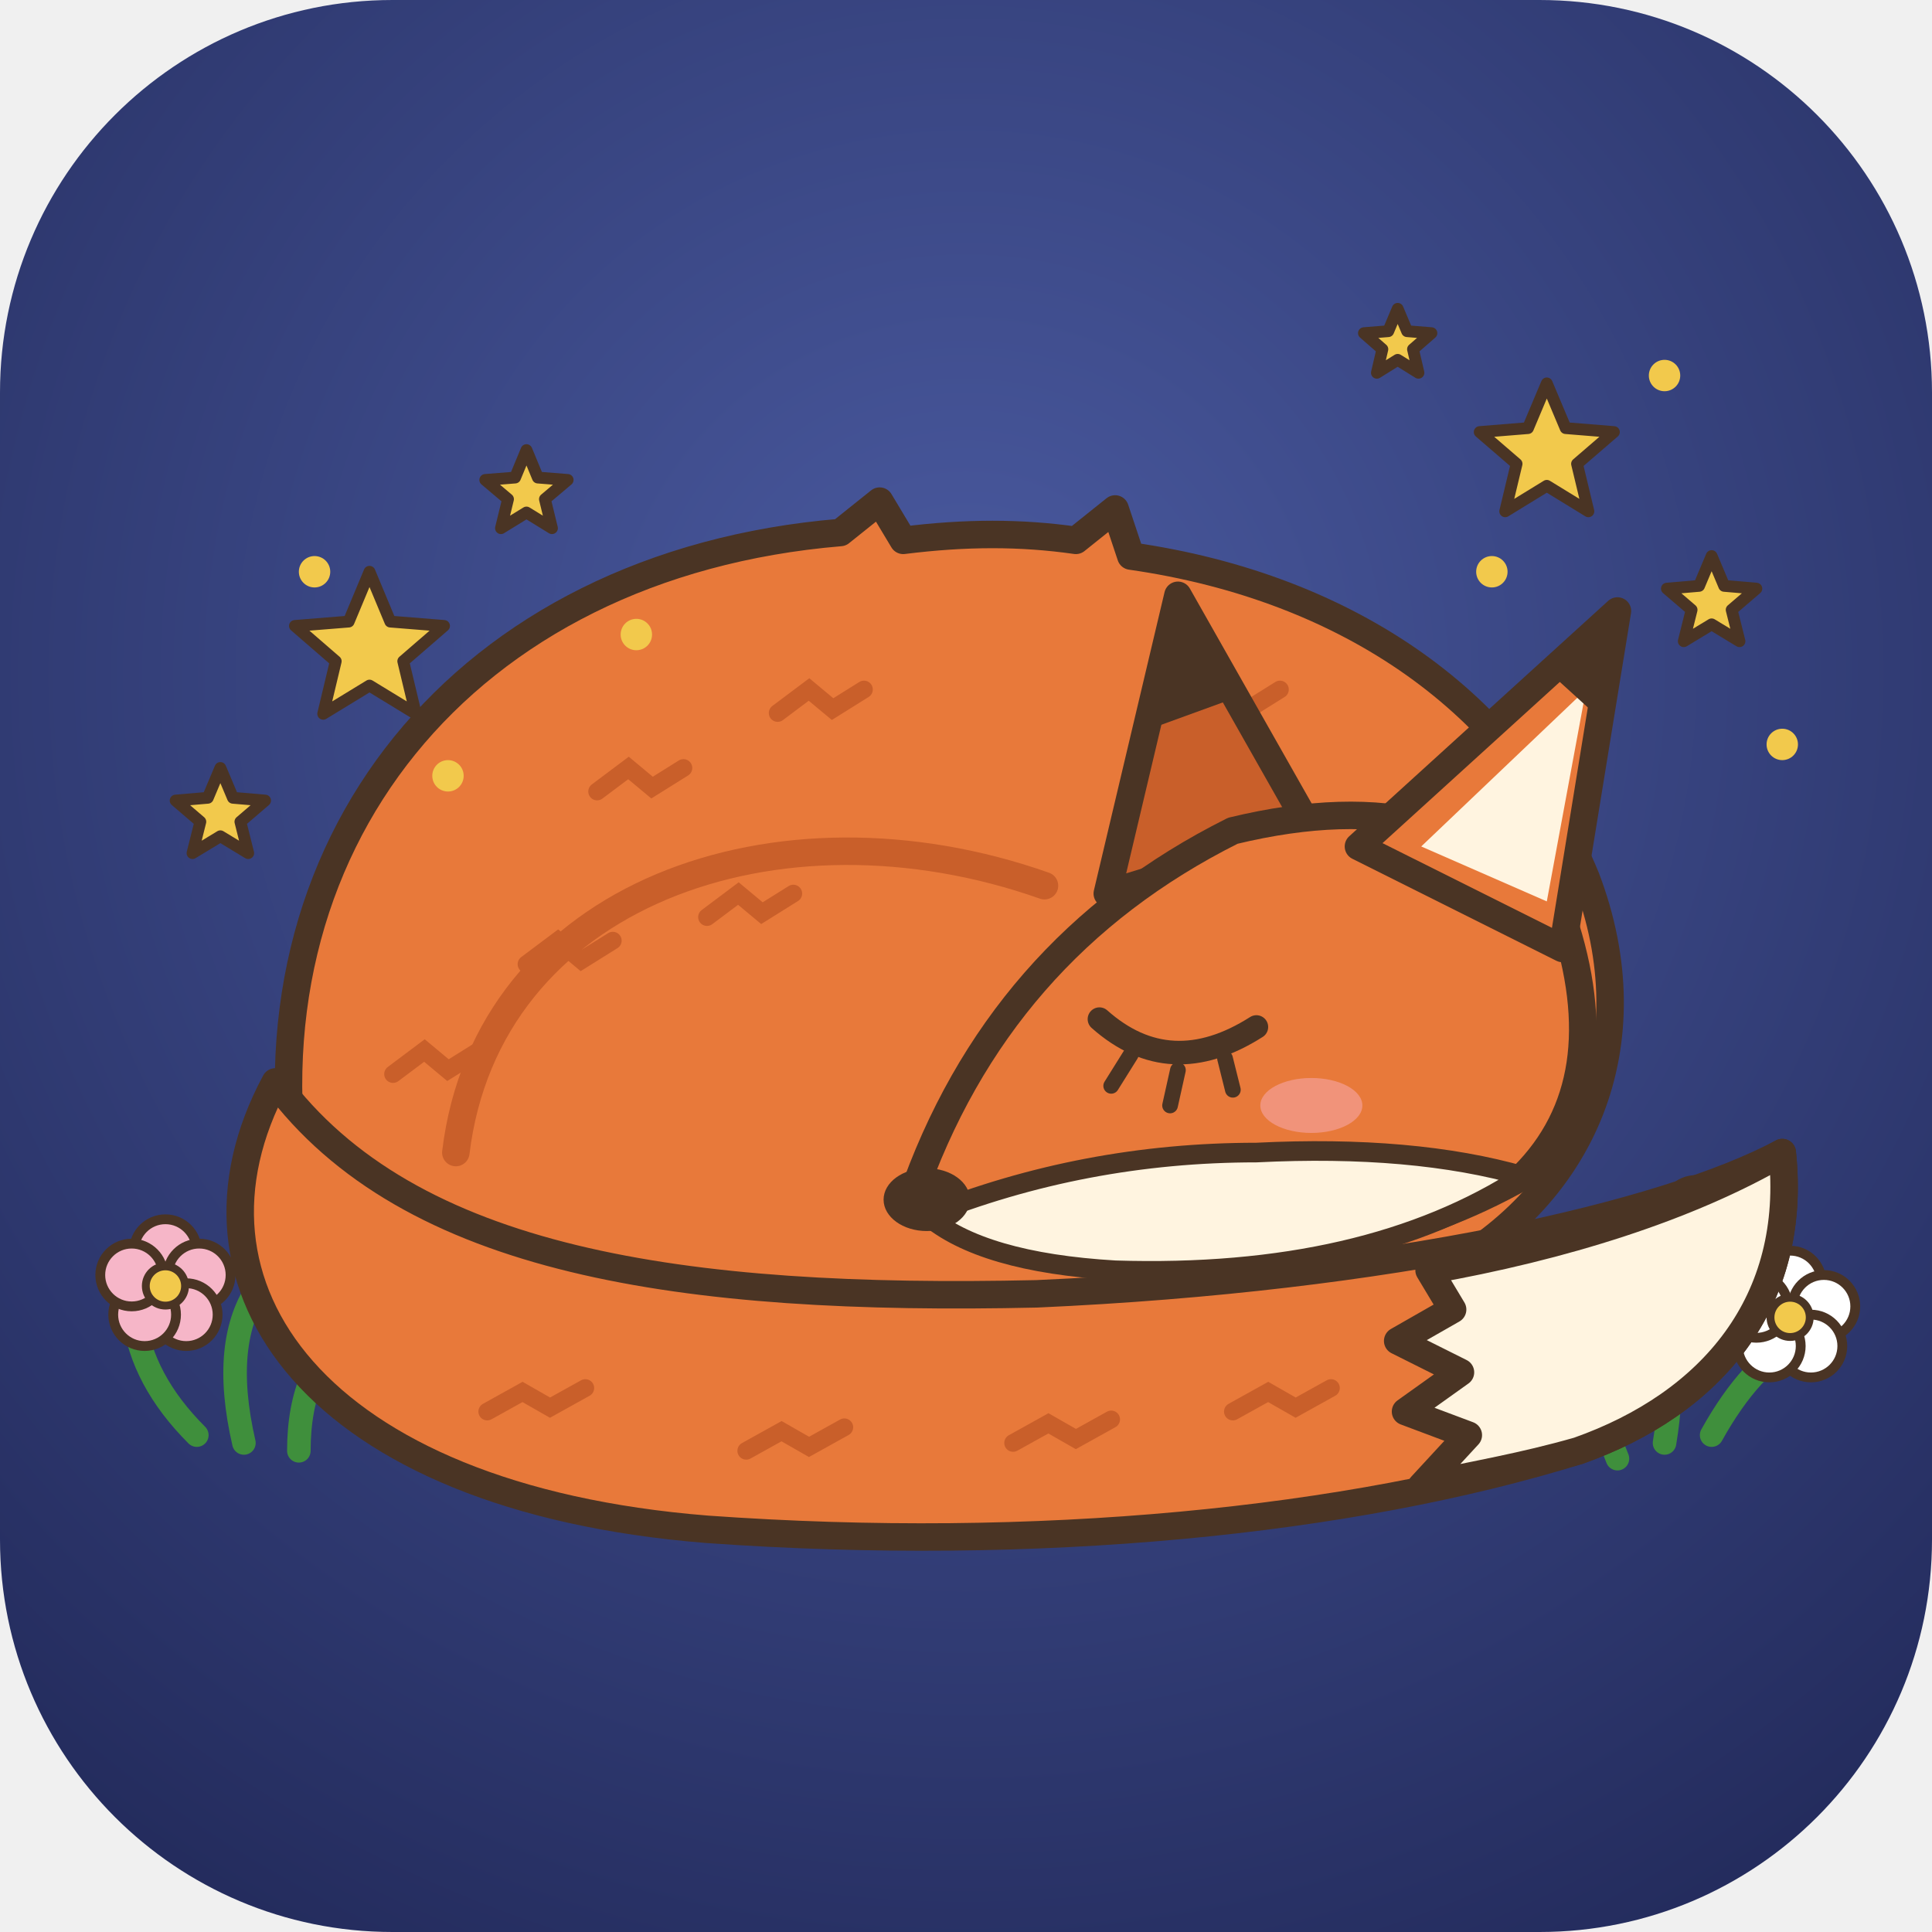
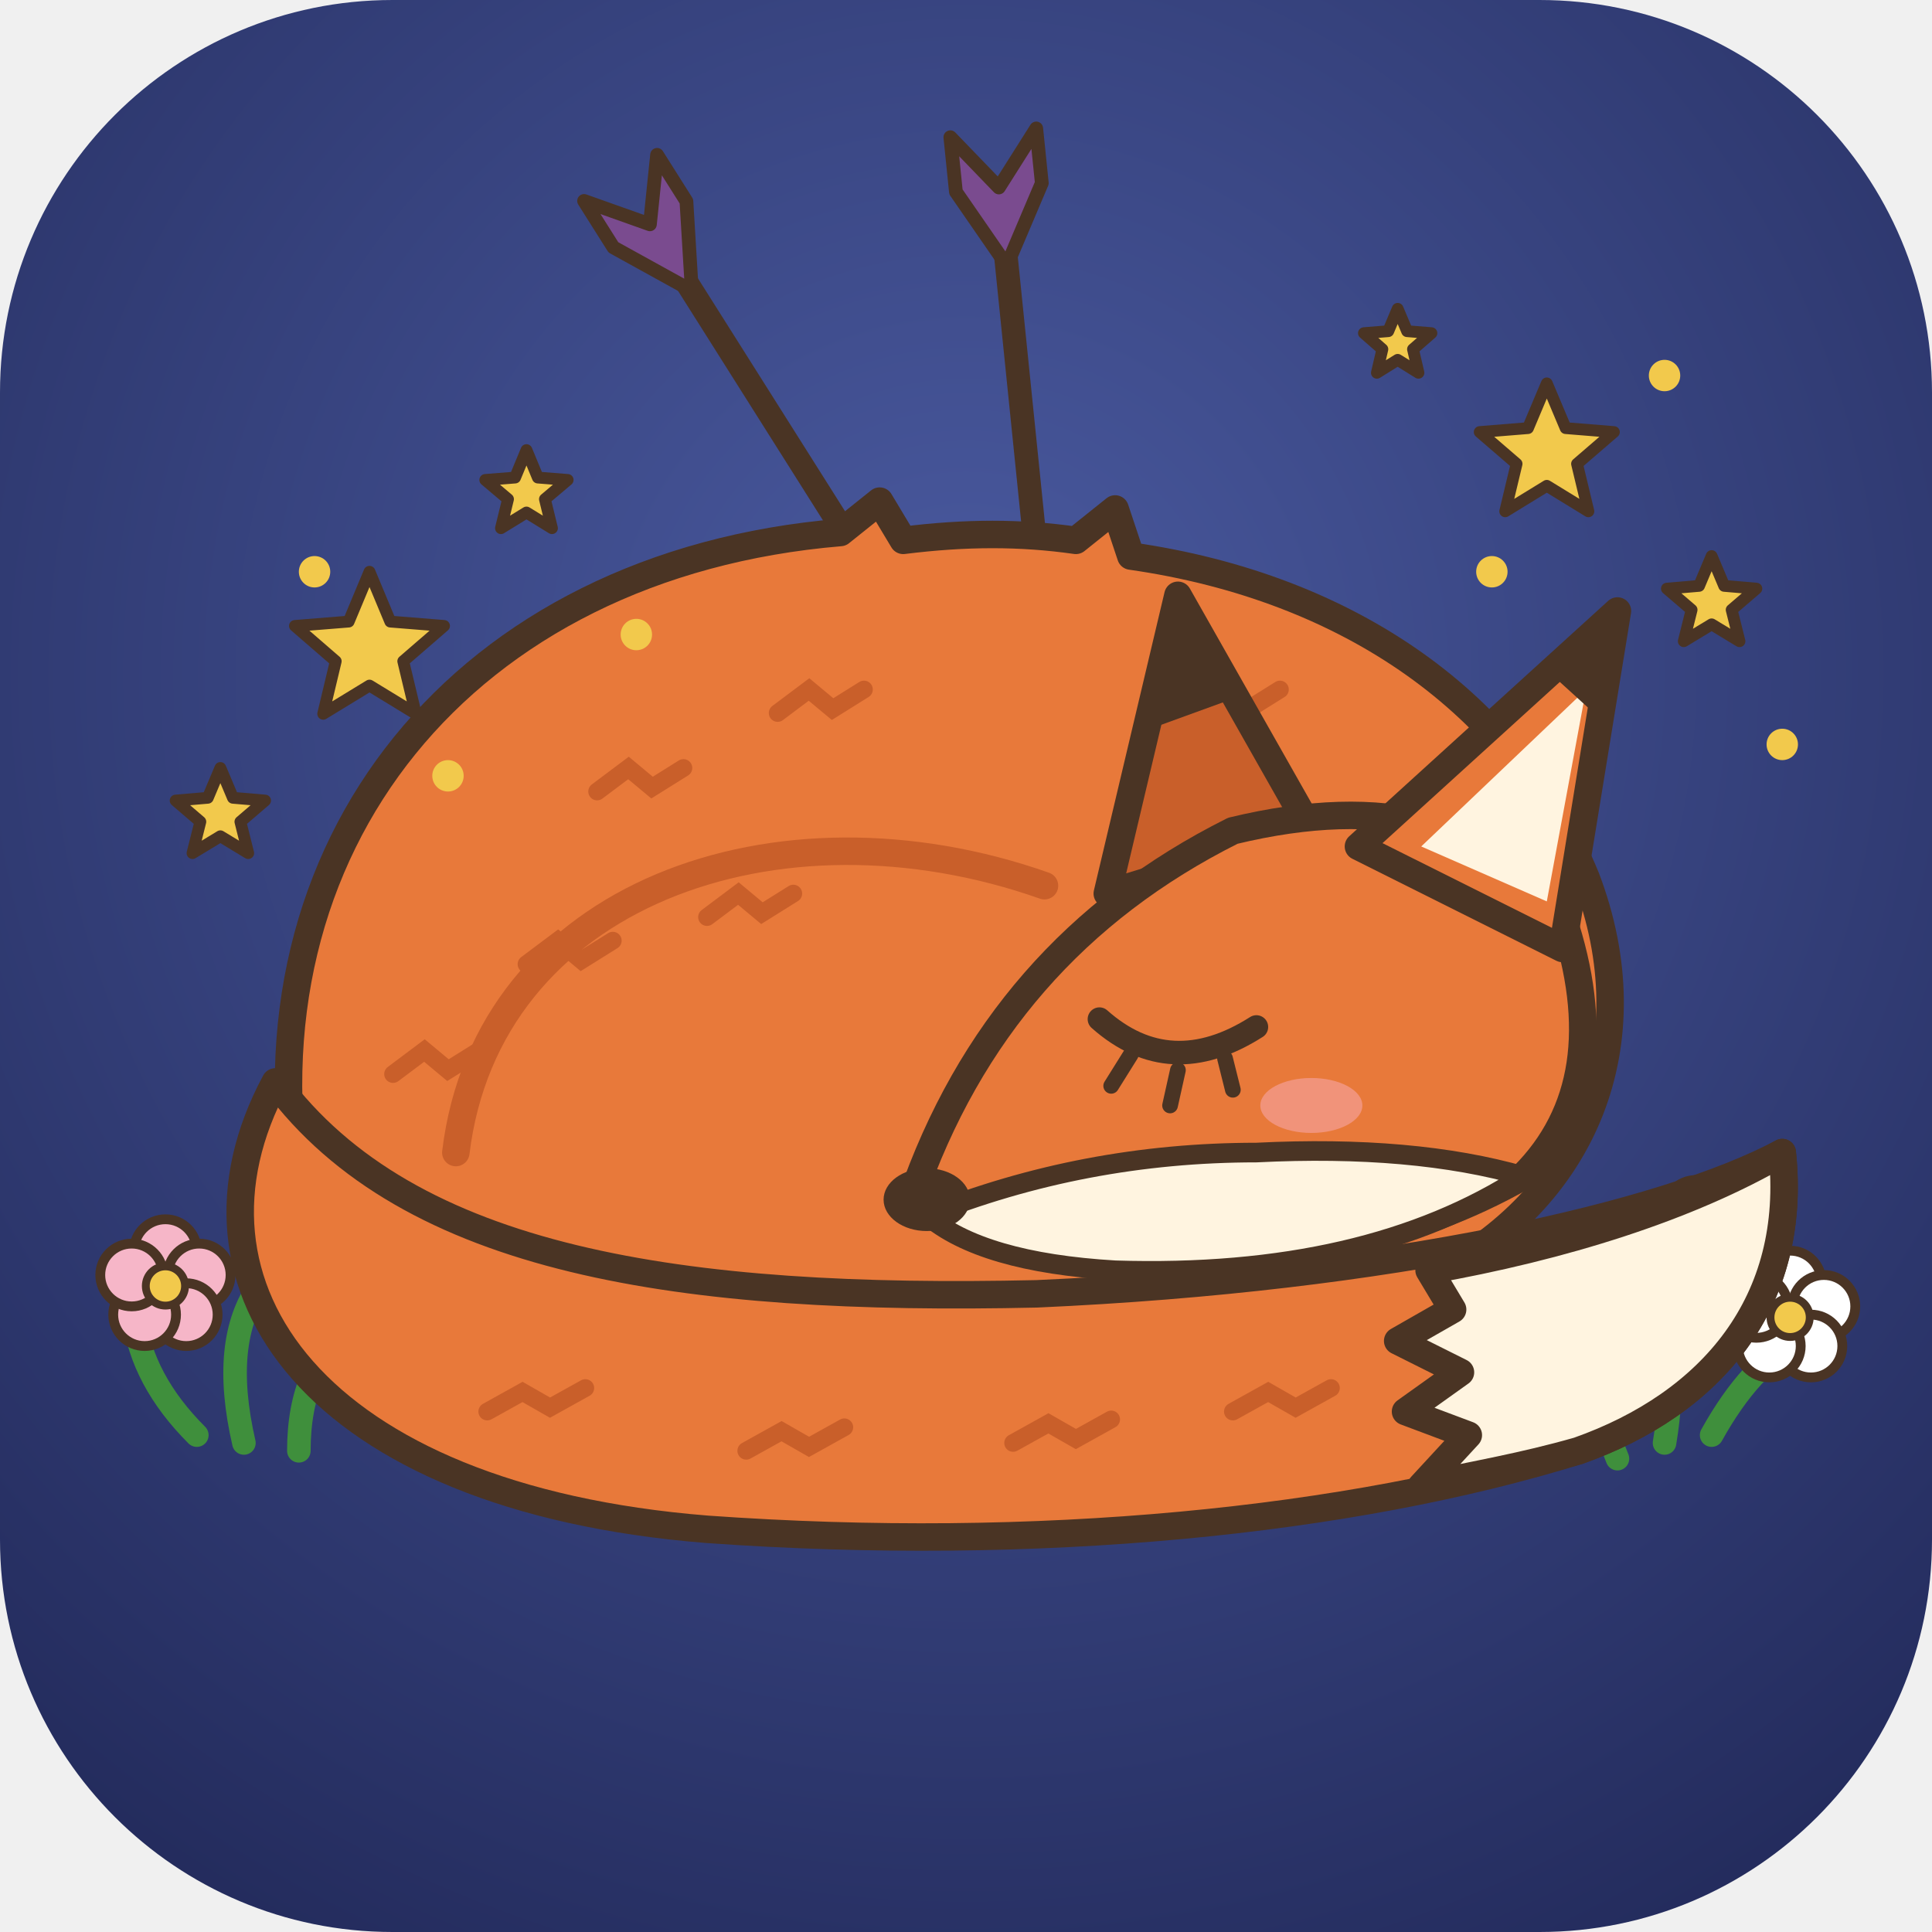
<svg xmlns="http://www.w3.org/2000/svg" viewBox="0 0 512 512">
  <defs>
    <radialGradient id="n" cx="50%" cy="35%" r="75%">
      <stop offset="0" stop-color="#4a5aa0" />
      <stop offset="1" stop-color="#232b5c" />
    </radialGradient>
  </defs>
  <rect width="512" height="512" rx="104" fill="url(#n)" />
  <g transform="translate(256 268) scale(1.04) translate(-262 -282)">
    <path d="M78 392 q-6 -26 4 -40 M92 394 q0 -22 14 -32 M66 390 q-14 -14 -16 -30" fill="none" stroke="#3f8f3c" stroke-width="6" stroke-linecap="round" />
    <path d="M440 392 q4 -24 -4 -36 M452 390 q10 -18 22 -24 M428 396 q-6 -16 -16 -22" fill="none" stroke="#3f8f3c" stroke-width="6" stroke-linecap="round" />
    <circle cx="58.0" cy="343.0" r="8" fill="#f6b6c8" stroke="#4a3424" stroke-width="2.5" />
    <circle cx="66.6" cy="349.2" r="8" fill="#f6b6c8" stroke="#4a3424" stroke-width="2.5" />
    <circle cx="63.3" cy="359.3" r="8" fill="#f6b6c8" stroke="#4a3424" stroke-width="2.5" />
    <circle cx="52.7" cy="359.3" r="8" fill="#f6b6c8" stroke="#4a3424" stroke-width="2.5" />
    <circle cx="49.4" cy="349.2" r="8" fill="#f6b6c8" stroke="#4a3424" stroke-width="2.5" />
    <circle cx="58" cy="352" r="5" fill="#f2c94c" stroke="#4a3424" stroke-width="2" />
    <circle cx="472.0" cy="351.0" r="8" fill="#ffffff" stroke="#4a3424" stroke-width="2.5" />
    <circle cx="480.6" cy="357.2" r="8" fill="#ffffff" stroke="#4a3424" stroke-width="2.5" />
    <circle cx="477.3" cy="367.3" r="8" fill="#ffffff" stroke="#4a3424" stroke-width="2.5" />
    <circle cx="466.7" cy="367.3" r="8" fill="#ffffff" stroke="#4a3424" stroke-width="2.5" />
    <circle cx="463.4" cy="357.2" r="8" fill="#ffffff" stroke="#4a3424" stroke-width="2.5" />
    <circle cx="472" cy="360" r="5" fill="#f2c94c" stroke="#4a3424" stroke-width="2" />
    <circle cx="448.0" cy="333.0" r="8" fill="#f6b6c8" stroke="#4a3424" stroke-width="2.5" />
    <circle cx="456.6" cy="339.2" r="8" fill="#f6b6c8" stroke="#4a3424" stroke-width="2.5" />
    <circle cx="453.3" cy="349.3" r="8" fill="#f6b6c8" stroke="#4a3424" stroke-width="2.5" />
    <circle cx="442.7" cy="349.3" r="8" fill="#f6b6c8" stroke="#4a3424" stroke-width="2.5" />
    <circle cx="439.4" cy="339.2" r="8" fill="#f6b6c8" stroke="#4a3424" stroke-width="2.5" />
    <circle cx="448" cy="342" r="5" fill="#f2c94c" stroke="#4a3424" stroke-width="2" />
+     <line x1="250" y1="190" x2="190" y2="95" stroke="#4a3424" stroke-width="6" stroke-linecap="round" />
+     <g transform="translate(190,95) rotate(-122.2756)">
+       <path d="M-4 0 L16 -11 L30 -11 L16 0 L30 11 L16 11 Z" fill="#7a4b8f" stroke="#4a3424" stroke-width="3.5" stroke-linejoin="round" />
+     </g>
+     <line x1="282" y1="186" x2="272" y2="88" stroke="#4a3424" stroke-width="6" stroke-linecap="round" />
+     <g transform="translate(272,88) rotate(-95.82634)">
+       <path d="M-4 0 L16 -11 L30 -11 L16 0 L30 11 L16 11 Z" fill="#7a4b8f" stroke="#4a3424" stroke-width="3.5" stroke-linejoin="round" />
+     </g>
    <path d="M92 330 C76 240 134 168 230 160 L240 152 L246 162 C262 160 276 160 290 162 L300 154 L304 166 C360 174 402 204 420 248 C436 290 420 330 380 350 L130 362 C108 356 94 346 92 330 Z" fill="#e8793a" stroke="#4a3424" stroke-width="7" stroke-linejoin="round" stroke-linecap="round" />
    <path d="M132 318 C140 252 214 226 282 250" fill="none" stroke="#c95f2a" stroke-width="7" stroke-linecap="round" />
    <path d="M168 226 l8 -6 l6 5 l8 -5" fill="none" stroke="#c95f2a" stroke-width="4.5" stroke-linecap="round" />
    <path d="M214 206 l8 -6 l6 5 l8 -5" fill="none" stroke="#c95f2a" stroke-width="4.5" stroke-linecap="round" />
    <path d="M150 270 l8 -6 l6 5 l8 -5" fill="none" stroke="#c95f2a" stroke-width="4.5" stroke-linecap="round" />
    <path d="M196 258 l8 -6 l6 5 l8 -5" fill="none" stroke="#c95f2a" stroke-width="4.5" stroke-linecap="round" />
    <path d="M116 298 l8 -6 l6 5 l8 -5" fill="none" stroke="#c95f2a" stroke-width="4.5" stroke-linecap="round" />
    <path d="M320 206 l8 -6 l6 5 l8 -5" fill="none" stroke="#c95f2a" stroke-width="4.5" stroke-linecap="round" />
    <path d="M86 300 C58 352 96 406 196 414 C280 420 360 412 418 394 C452 382 474 356 470 318 C440 334 370 350 280 354 C190 356 120 346 86 300 Z" fill="#e8793a" stroke="#4a3424" stroke-width="7" stroke-linejoin="round" stroke-linecap="round" />
    <path d="M380 348 C414 342 446 332 470 318 C474 356 452 382 418 394 C404 398 392 400 378 403 L390 390 L374 384 L388 374 L372 366 L386 358 Z" fill="#fff4e0" stroke="#4a3424" stroke-width="7" stroke-linejoin="round" stroke-linecap="round" />
    <path d="M140 384 l9 -5 l7 4 l9 -5" fill="none" stroke="#c95f2a" stroke-width="4.5" stroke-linecap="round" />
    <path d="M206 394 l9 -5 l7 4 l9 -5" fill="none" stroke="#c95f2a" stroke-width="4.5" stroke-linecap="round" />
    <path d="M274 392 l9 -5 l7 4 l9 -5" fill="none" stroke="#c95f2a" stroke-width="4.5" stroke-linecap="round" />
    <path d="M330 384 l9 -5 l7 4 l9 -5" fill="none" stroke="#c95f2a" stroke-width="4.5" stroke-linecap="round" />
    <path d="M298 252 L316 176 L350 236 Z" fill="#c95f2a" stroke="#4a3424" stroke-width="7" stroke-linejoin="round" stroke-linecap="round" />
    <path d="M309 210 L316 176 L331 202 Z" fill="#4a3424" />
    <path d="M248 330 Q270 266 330 236 Q388 222 414 258 Q428 300 404 324 Q362 348 300 346 Q264 344 248 330 Z" fill="#e8793a" stroke="#4a3424" stroke-width="7" stroke-linejoin="round" stroke-linecap="round" />
    <path d="M252 334 Q292 318 336 318 Q376 316 404 324 Q364 350 300 348 Q266 346 252 334 Z" fill="#fff4e0" stroke="#4a3424" stroke-width="5" stroke-linejoin="round" />
    <path d="M362 240 L428 180 L414 266 Z" fill="#e8793a" stroke="#4a3424" stroke-width="7" stroke-linejoin="round" stroke-linecap="round" />
    <path d="M378 240 L420 200 L410 254 Z" fill="#fff4e0" />
    <path d="M414 196 L428 180 L425 206 Z" fill="#4a3424" stroke="#4a3424" stroke-width="4" stroke-linejoin="round" />
    <ellipse cx="252" cy="330" rx="11" ry="8" fill="#4a3424" />
    <path d="M296 284 Q314 300 336 286" fill="none" stroke="#4a3424" stroke-width="6" stroke-linecap="round" />
    <path d="M304 293 l-5 8 M316 297 l-2 9 M328 294 l2 8" fill="none" stroke="#4a3424" stroke-width="4" stroke-linecap="round" />
    <ellipse cx="350" cy="306" rx="13" ry="7" fill="#f49a8a" opacity="0.8" />
    <polygon points="110.0,170.0 115.3,182.7 129.0,183.8 118.6,192.8 121.8,206.2 110.0,199.0 98.2,206.2 101.4,192.8 91.0,183.8 104.7,182.7" fill="#f2c94c" stroke="#4a3424" stroke-width="3" stroke-linejoin="round" />
    <polygon points="72.0,220.0 75.2,227.6 83.4,228.3 77.1,233.7 79.1,241.7 72.0,237.4 64.9,241.7 66.9,233.7 60.6,228.3 68.8,227.6" fill="#f2c94c" stroke="#4a3424" stroke-width="3" stroke-linejoin="round" />
    <polygon points="150.0,139.0 152.9,146.0 160.5,146.6 154.7,151.5 156.5,158.9 150.0,154.9 143.5,158.9 145.3,151.5 139.5,146.6 147.1,146.0" fill="#f2c94c" stroke="#4a3424" stroke-width="3" stroke-linejoin="round" />
    <polygon points="410.0,122.0 414.8,133.4 427.1,134.4 417.7,142.5 420.6,154.6 410.0,148.1 399.4,154.6 402.3,142.5 392.9,134.4 405.2,133.4" fill="#f2c94c" stroke="#4a3424" stroke-width="3" stroke-linejoin="round" />
    <polygon points="452.0,166.0 455.2,173.6 463.4,174.3 457.1,179.7 459.1,187.7 452.0,183.4 444.9,187.7 446.9,179.7 440.6,174.3 448.8,173.6" fill="#f2c94c" stroke="#4a3424" stroke-width="3" stroke-linejoin="round" />
    <polygon points="372.0,103.0 374.4,108.7 380.6,109.2 375.9,113.3 377.3,119.3 372.0,116.0 366.7,119.3 368.1,113.3 363.4,109.2 369.6,108.7" fill="#f2c94c" stroke="#4a3424" stroke-width="3" stroke-linejoin="round" />
    <circle cx="130" cy="222" r="4" fill="#f2c94c" />
    <circle cx="96" cy="170" r="4" fill="#f2c94c" />
    <circle cx="178" cy="186" r="4" fill="#f2c94c" />
    <circle cx="440" cy="120" r="4" fill="#f2c94c" />
    <circle cx="470" cy="214" r="4" fill="#f2c94c" />
    <circle cx="396" cy="170" r="4" fill="#f2c94c" />
  </g>
</svg>
